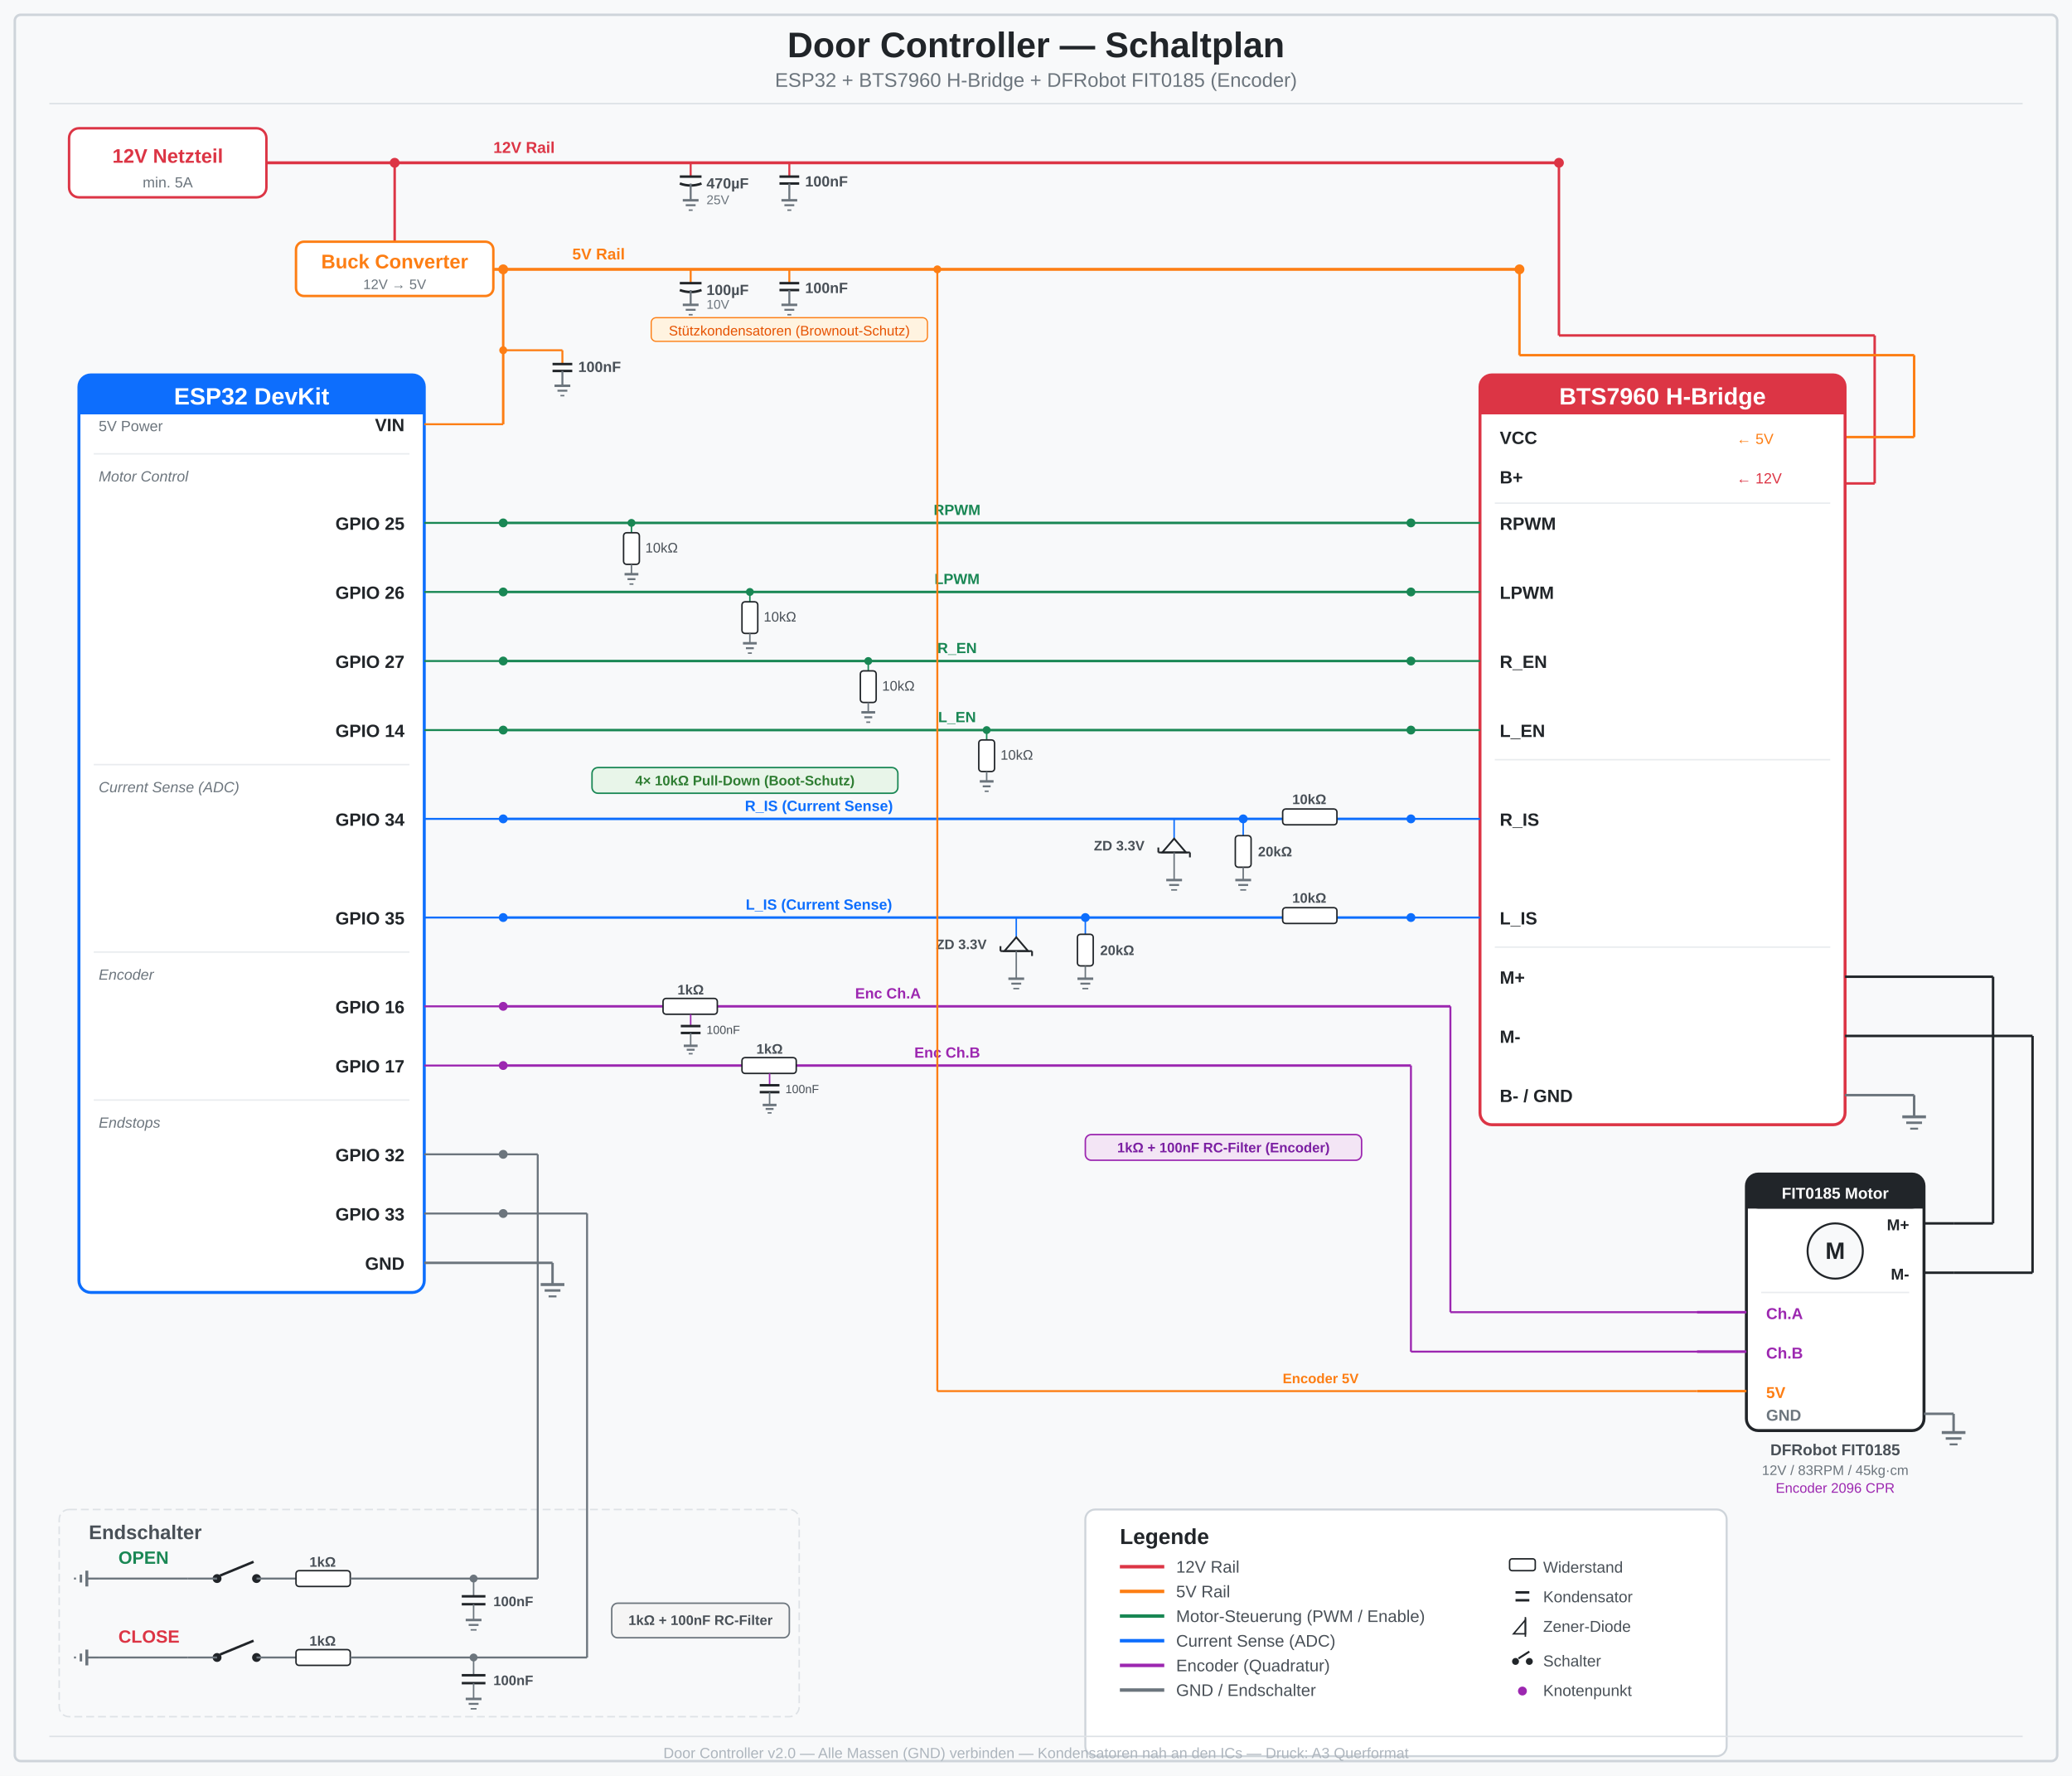
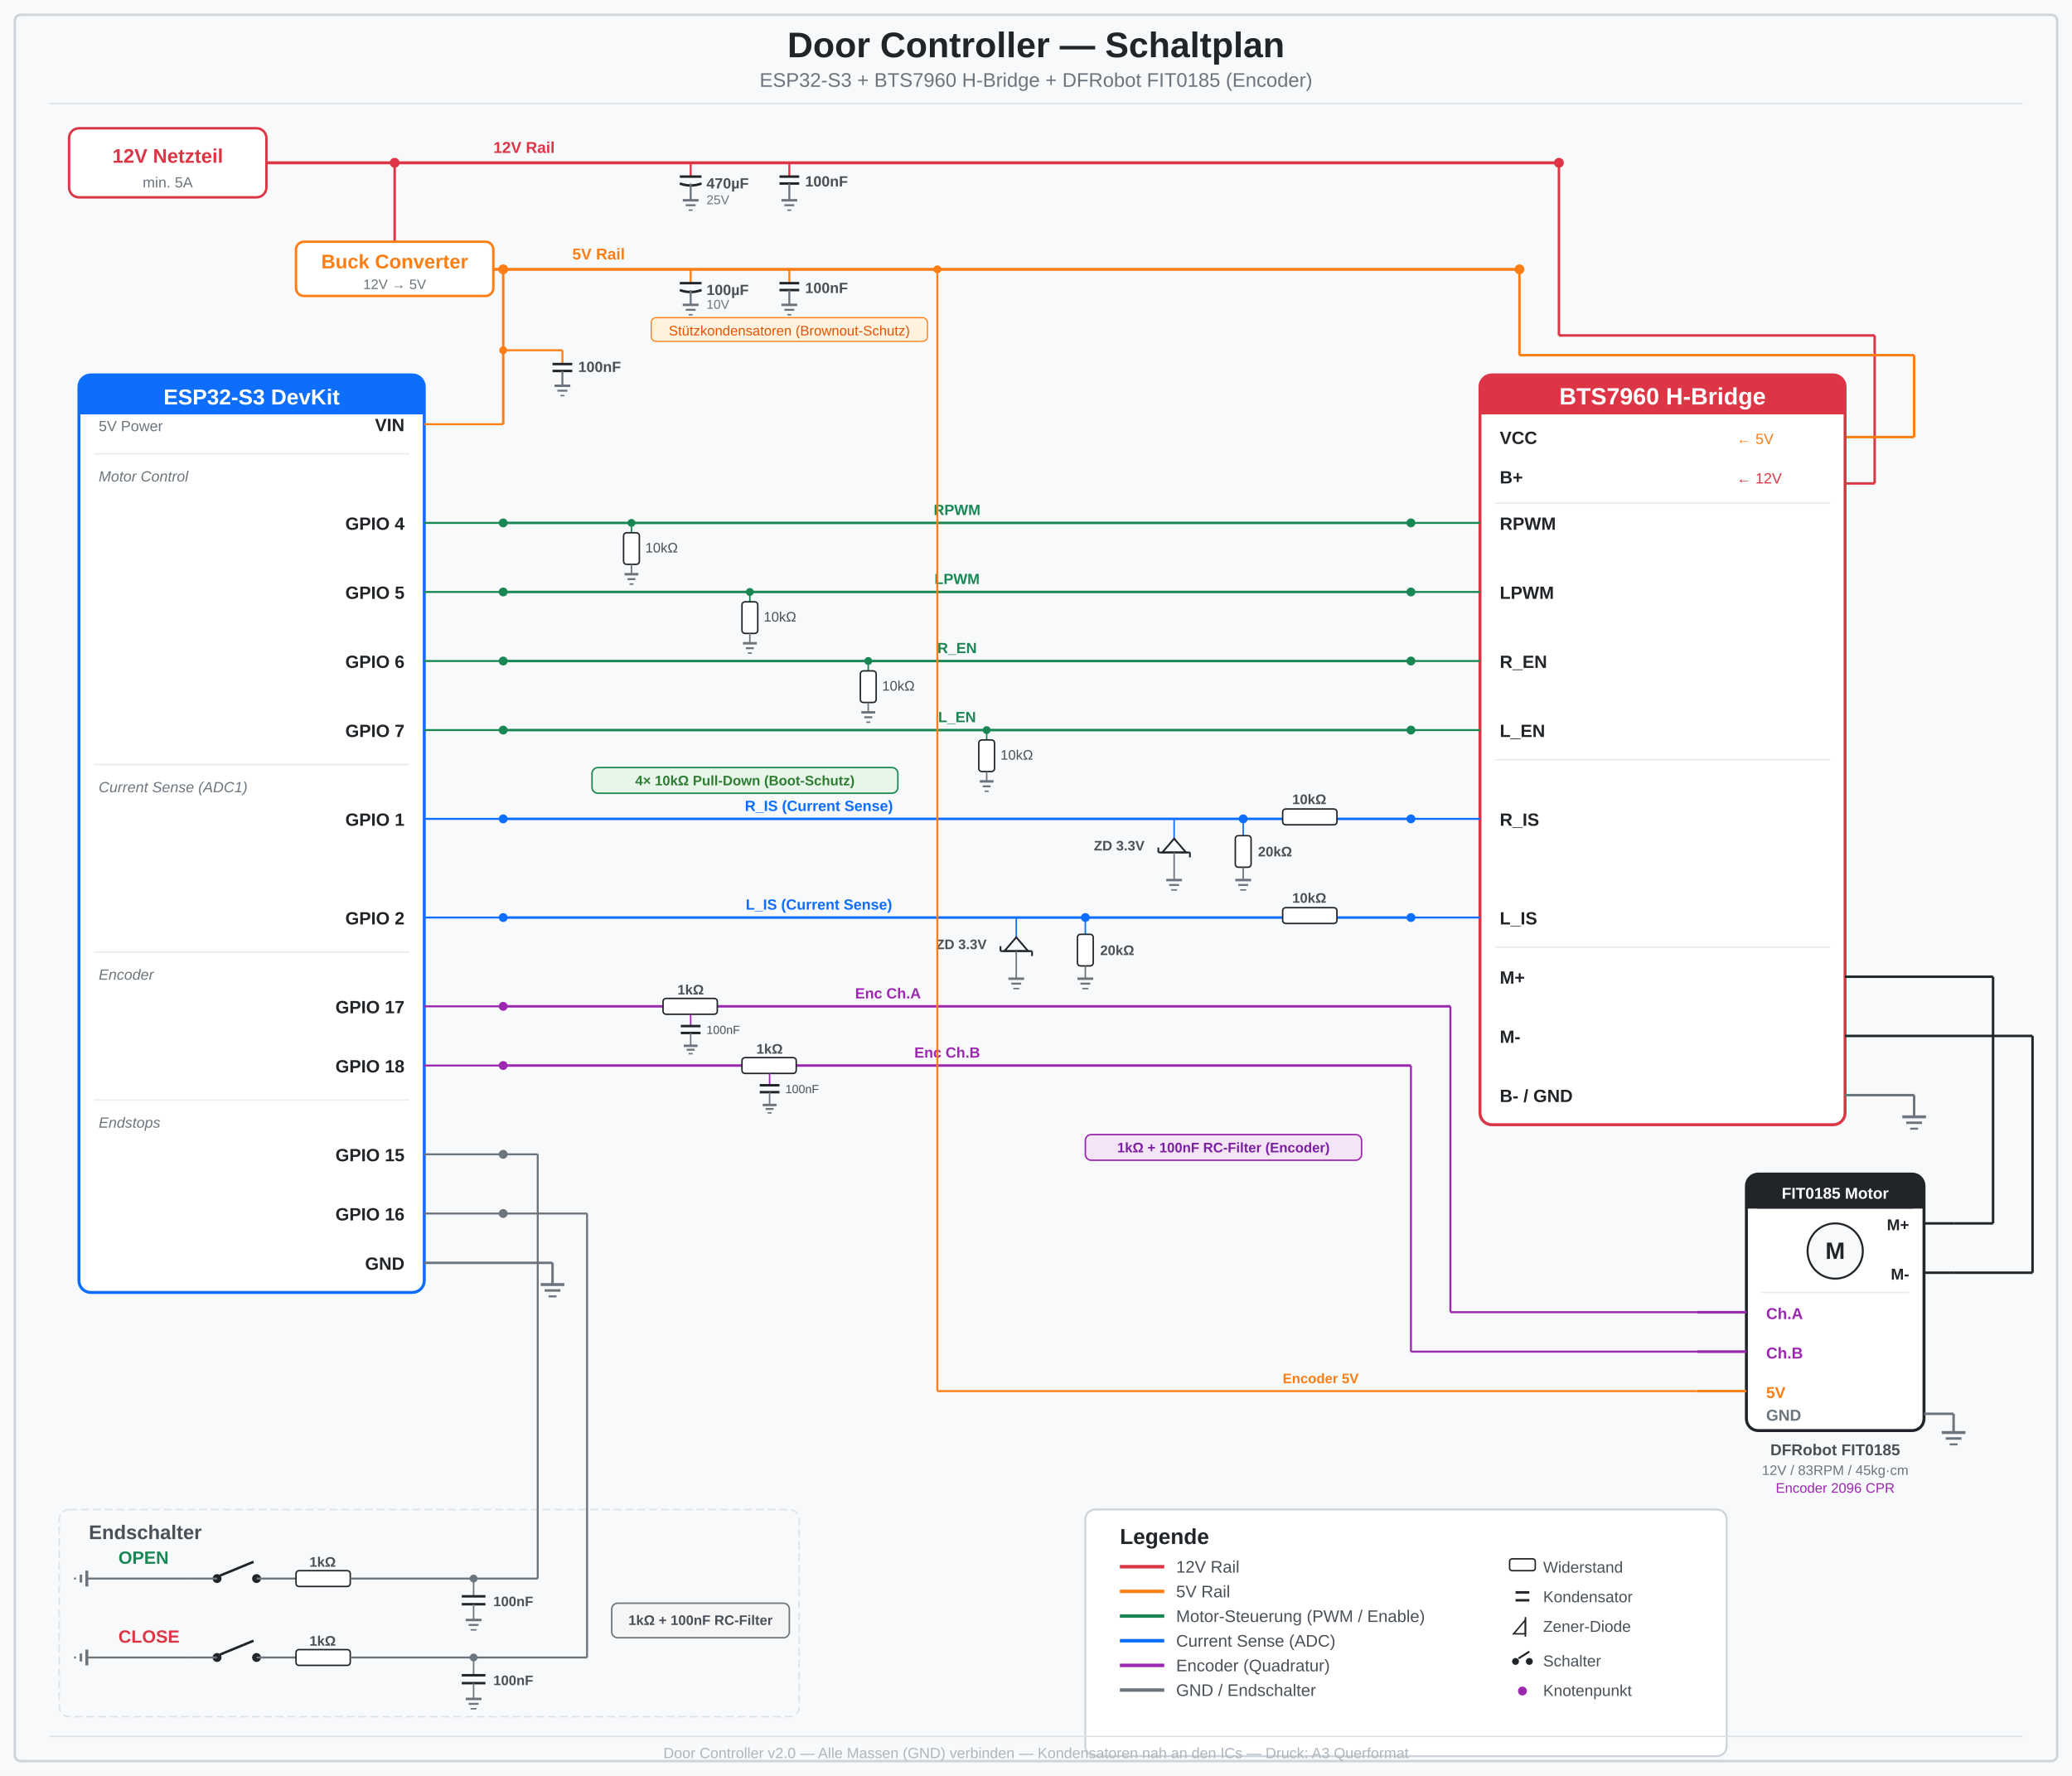
<svg xmlns="http://www.w3.org/2000/svg" viewBox="0 0 2100 1800" width="420mm" height="360mm" font-family="Segoe UI, Arial, sans-serif">
  <style>@media print { svg { width: 100%; height: auto; page-break-inside: avoid; } }</style>
  <rect width="2100" height="1800" fill="#f8f9fa" />
  <rect x="15" y="15" width="2070" height="1770" fill="none" stroke="#ced4da" stroke-width="2.5" rx="6" />
  <text x="1050" y="58" text-anchor="middle" font-size="36" font-weight="bold" fill="#212529">Door Controller — Schaltplan</text>
-   <text x="1050" y="88" text-anchor="middle" font-size="20" fill="#6c757d">ESP32 + BTS7960 H-Bridge + DFRobot FIT0185 (Encoder)</text>
+   <text x="1050" y="88" text-anchor="middle" font-size="20" fill="#6c757d">ESP32-S3 + BTS7960 H-Bridge + DFRobot FIT0185 (Encoder)</text>
  <line x1="50" y1="105" x2="2050" y2="105" stroke="#dee2e6" stroke-width="1.5" />
  <rect x="70" y="130" width="200" height="70" rx="10" fill="#fff" stroke="#dc3545" stroke-width="2.5" />
  <text x="170" y="165" text-anchor="middle" font-size="20" font-weight="bold" fill="#dc3545">12V Netzteil</text>
  <text x="170" y="190" text-anchor="middle" font-size="15" fill="#6c757d">min. 5A</text>
  <line x1="270" y1="165" x2="1580" y2="165" stroke="#dc3545" stroke-width="3" />
  <text x="500" y="155" font-size="16" fill="#dc3545" font-weight="bold">12V Rail</text>
  <circle cx="400" cy="165" r="5" fill="#dc3545" />
  <line x1="400" y1="165" x2="400" y2="245" stroke="#dc3545" stroke-width="2.5" />
  <rect x="300" y="245" width="200" height="55" rx="8" fill="#fff" stroke="#fd7e14" stroke-width="2.5" />
  <text x="400" y="272" text-anchor="middle" font-size="20" font-weight="bold" fill="#fd7e14">Buck Converter</text>
  <text x="400" y="293" text-anchor="middle" font-size="14" fill="#6c757d">12V → 5V</text>
  <line x1="500" y1="273" x2="1540" y2="273" stroke="#fd7e14" stroke-width="3" />
  <text x="580" y="263" font-size="16" fill="#fd7e14" font-weight="bold">5V Rail</text>
  <g transform="translate(700, 165)">
    <line x1="0" y1="0" x2="0" y2="14" stroke="#dc3545" stroke-width="2" />
    <line x1="-11" y1="14" x2="11" y2="14" stroke="#212529" stroke-width="2.5" />
    <path d="M-11,21 Q0,25 11,21" fill="none" stroke="#212529" stroke-width="2.5" />
    <line x1="0" y1="21" x2="0" y2="38" stroke="#6c757d" stroke-width="2" />
    <text x="16" y="26" font-size="15" fill="#495057" font-weight="bold">470µF</text>
    <text x="16" y="42" font-size="13" fill="#6c757d">25V</text>
    <line x1="-8" y1="38" x2="8" y2="38" stroke="#6c757d" stroke-width="2.5" />
    <line x1="-5" y1="43" x2="5" y2="43" stroke="#6c757d" stroke-width="2" />
    <line x1="-2" y1="48" x2="2" y2="48" stroke="#6c757d" stroke-width="1.5" />
  </g>
  <g transform="translate(800, 165)">
    <line x1="0" y1="0" x2="0" y2="14" stroke="#dc3545" stroke-width="2" />
    <line x1="-10" y1="14" x2="10" y2="14" stroke="#212529" stroke-width="2.5" />
    <line x1="-10" y1="21" x2="10" y2="21" stroke="#212529" stroke-width="2.5" />
    <line x1="0" y1="21" x2="0" y2="38" stroke="#6c757d" stroke-width="2" />
    <text x="16" y="24" font-size="15" fill="#495057" font-weight="bold">100nF</text>
    <line x1="-8" y1="38" x2="8" y2="38" stroke="#6c757d" stroke-width="2.5" />
    <line x1="-5" y1="43" x2="5" y2="43" stroke="#6c757d" stroke-width="2" />
    <line x1="-2" y1="48" x2="2" y2="48" stroke="#6c757d" stroke-width="1.5" />
  </g>
  <g transform="translate(700, 273)">
    <line x1="0" y1="0" x2="0" y2="14" stroke="#fd7e14" stroke-width="2" />
    <line x1="-11" y1="14" x2="11" y2="14" stroke="#212529" stroke-width="2.5" />
    <path d="M-11,21 Q0,25 11,21" fill="none" stroke="#212529" stroke-width="2.5" />
    <line x1="0" y1="21" x2="0" y2="36" stroke="#6c757d" stroke-width="2" />
    <text x="16" y="26" font-size="15" fill="#495057" font-weight="bold">100µF</text>
    <text x="16" y="40" font-size="13" fill="#6c757d">10V</text>
    <line x1="-8" y1="36" x2="8" y2="36" stroke="#6c757d" stroke-width="2.5" />
    <line x1="-5" y1="41" x2="5" y2="41" stroke="#6c757d" stroke-width="2" />
    <line x1="-2" y1="46" x2="2" y2="46" stroke="#6c757d" stroke-width="1.5" />
  </g>
  <g transform="translate(800, 273)">
    <line x1="0" y1="0" x2="0" y2="14" stroke="#fd7e14" stroke-width="2" />
    <line x1="-10" y1="14" x2="10" y2="14" stroke="#212529" stroke-width="2.5" />
    <line x1="-10" y1="21" x2="10" y2="21" stroke="#212529" stroke-width="2.5" />
    <line x1="0" y1="21" x2="0" y2="36" stroke="#6c757d" stroke-width="2" />
    <text x="16" y="24" font-size="15" fill="#495057" font-weight="bold">100nF</text>
    <line x1="-8" y1="36" x2="8" y2="36" stroke="#6c757d" stroke-width="2.5" />
    <line x1="-5" y1="41" x2="5" y2="41" stroke="#6c757d" stroke-width="2" />
    <line x1="-2" y1="46" x2="2" y2="46" stroke="#6c757d" stroke-width="1.5" />
  </g>
  <rect x="660" y="322" width="280" height="24" rx="5" fill="#fff3e0" stroke="#fd7e14" stroke-width="1.2" />
  <text x="800" y="340" text-anchor="middle" font-size="14" fill="#e65100">Stützkondensatoren (Brownout-Schutz)</text>
  <circle cx="510" cy="273" r="5" fill="#fd7e14" />
  <line x1="510" y1="273" x2="510" y2="430" stroke="#fd7e14" stroke-width="2.5" />
  <circle cx="510" cy="355" r="4" fill="#fd7e14" />
  <line x1="510" y1="355" x2="570" y2="355" stroke="#fd7e14" stroke-width="2" />
  <g transform="translate(570, 355)">
    <line x1="0" y1="0" x2="0" y2="14" stroke="#fd7e14" stroke-width="2" />
    <line x1="-10" y1="14" x2="10" y2="14" stroke="#212529" stroke-width="2.5" />
    <line x1="-10" y1="21" x2="10" y2="21" stroke="#212529" stroke-width="2.5" />
    <line x1="0" y1="21" x2="0" y2="36" stroke="#6c757d" stroke-width="2" />
    <text x="16" y="22" font-size="15" fill="#495057" font-weight="bold">100nF</text>
    <line x1="-8" y1="36" x2="8" y2="36" stroke="#6c757d" stroke-width="2.5" />
    <line x1="-5" y1="41" x2="5" y2="41" stroke="#6c757d" stroke-width="2" />
    <line x1="-2" y1="46" x2="2" y2="46" stroke="#6c757d" stroke-width="1.5" />
  </g>
  <circle cx="1580" cy="165" r="5" fill="#dc3545" />
  <line x1="1580" y1="165" x2="1580" y2="340" stroke="#dc3545" stroke-width="2.5" />
  <line x1="1580" y1="340" x2="1900" y2="340" stroke="#dc3545" stroke-width="2.5" />
  <line x1="1900" y1="340" x2="1900" y2="490" stroke="#dc3545" stroke-width="2.5" />
  <line x1="1870" y1="490" x2="1900" y2="490" stroke="#dc3545" stroke-width="2.5" />
  <circle cx="1540" cy="273" r="5" fill="#fd7e14" />
  <line x1="1540" y1="273" x2="1540" y2="360" stroke="#fd7e14" stroke-width="2.5" />
  <line x1="1540" y1="360" x2="1940" y2="360" stroke="#fd7e14" stroke-width="2.5" />
  <line x1="1940" y1="360" x2="1940" y2="443" stroke="#fd7e14" stroke-width="2.5" />
  <line x1="1870" y1="443" x2="1940" y2="443" stroke="#fd7e14" stroke-width="2.5" />
  <rect x="80" y="380" width="350" height="930" rx="12" fill="#fff" stroke="#0d6efd" stroke-width="3" />
  <rect x="80" y="380" width="350" height="40" rx="12" fill="#0d6efd" />
  <rect x="80" y="406" width="350" height="14" fill="#0d6efd" />
-   <text x="255" y="410" text-anchor="middle" font-size="24" font-weight="bold" fill="#fff">ESP32 DevKit</text>
+   <text x="255" y="410" text-anchor="middle" font-size="22" font-weight="bold" fill="#fff">ESP32-S3 DevKit</text>
  <text x="410" y="437" font-size="18" fill="#212529" font-weight="bold" text-anchor="end">VIN</text>
  <text x="100" y="437" font-size="15" fill="#6c757d">5V Power</text>
  <line x1="430" y1="430" x2="510" y2="430" stroke="#fd7e14" stroke-width="2" />
  <line x1="95" y1="460" x2="415" y2="460" stroke="#e9ecef" stroke-width="1.5" />
  <text x="100" y="488" font-size="15" fill="#6c757d" font-style="italic">Motor Control</text>
-   <text x="410" y="537" font-size="18" fill="#212529" font-weight="bold" text-anchor="end">GPIO 25</text>
+   <text x="410" y="537" font-size="18" fill="#212529" font-weight="bold" text-anchor="end">GPIO 4</text>
  <line x1="430" y1="530" x2="510" y2="530" stroke="#198754" stroke-width="2" />
  <circle cx="510" cy="530" r="4.5" fill="#198754" />
-   <text x="410" y="607" font-size="18" fill="#212529" font-weight="bold" text-anchor="end">GPIO 26</text>
+   <text x="410" y="607" font-size="18" fill="#212529" font-weight="bold" text-anchor="end">GPIO 5</text>
  <line x1="430" y1="600" x2="510" y2="600" stroke="#198754" stroke-width="2" />
  <circle cx="510" cy="600" r="4.5" fill="#198754" />
-   <text x="410" y="677" font-size="18" fill="#212529" font-weight="bold" text-anchor="end">GPIO 27</text>
+   <text x="410" y="677" font-size="18" fill="#212529" font-weight="bold" text-anchor="end">GPIO 6</text>
  <line x1="430" y1="670" x2="510" y2="670" stroke="#198754" stroke-width="2" />
  <circle cx="510" cy="670" r="4.5" fill="#198754" />
-   <text x="410" y="747" font-size="18" fill="#212529" font-weight="bold" text-anchor="end">GPIO 14</text>
+   <text x="410" y="747" font-size="18" fill="#212529" font-weight="bold" text-anchor="end">GPIO 7</text>
  <line x1="430" y1="740" x2="510" y2="740" stroke="#198754" stroke-width="2" />
  <circle cx="510" cy="740" r="4.5" fill="#198754" />
  <line x1="95" y1="775" x2="415" y2="775" stroke="#e9ecef" stroke-width="1.5" />
-   <text x="100" y="803" font-size="15" fill="#6c757d" font-style="italic">Current Sense (ADC)</text>
-   <text x="410" y="837" font-size="18" fill="#212529" font-weight="bold" text-anchor="end">GPIO 34</text>
+   <text x="100" y="803" font-size="15" fill="#6c757d" font-style="italic">Current Sense (ADC1)</text>
+   <text x="410" y="837" font-size="18" fill="#212529" font-weight="bold" text-anchor="end">GPIO 1</text>
  <line x1="430" y1="830" x2="510" y2="830" stroke="#0d6efd" stroke-width="2" />
  <circle cx="510" cy="830" r="4.5" fill="#0d6efd" />
-   <text x="410" y="937" font-size="18" fill="#212529" font-weight="bold" text-anchor="end">GPIO 35</text>
+   <text x="410" y="937" font-size="18" fill="#212529" font-weight="bold" text-anchor="end">GPIO 2</text>
  <line x1="430" y1="930" x2="510" y2="930" stroke="#0d6efd" stroke-width="2" />
  <circle cx="510" cy="930" r="4.5" fill="#0d6efd" />
  <line x1="95" y1="965" x2="415" y2="965" stroke="#e9ecef" stroke-width="1.5" />
  <text x="100" y="993" font-size="15" fill="#6c757d" font-style="italic">Encoder</text>
-   <text x="410" y="1027" font-size="18" fill="#212529" font-weight="bold" text-anchor="end">GPIO 16</text>
+   <text x="410" y="1027" font-size="18" fill="#212529" font-weight="bold" text-anchor="end">GPIO 17</text>
  <line x1="430" y1="1020" x2="510" y2="1020" stroke="#9c27b0" stroke-width="2" />
  <circle cx="510" cy="1020" r="4.5" fill="#9c27b0" />
-   <text x="410" y="1087" font-size="18" fill="#212529" font-weight="bold" text-anchor="end">GPIO 17</text>
+   <text x="410" y="1087" font-size="18" fill="#212529" font-weight="bold" text-anchor="end">GPIO 18</text>
  <line x1="430" y1="1080" x2="510" y2="1080" stroke="#9c27b0" stroke-width="2" />
  <circle cx="510" cy="1080" r="4.5" fill="#9c27b0" />
  <line x1="95" y1="1115" x2="415" y2="1115" stroke="#e9ecef" stroke-width="1.5" />
  <text x="100" y="1143" font-size="15" fill="#6c757d" font-style="italic">Endstops</text>
-   <text x="410" y="1177" font-size="18" fill="#212529" font-weight="bold" text-anchor="end">GPIO 32</text>
+   <text x="410" y="1177" font-size="18" fill="#212529" font-weight="bold" text-anchor="end">GPIO 15</text>
  <line x1="430" y1="1170" x2="510" y2="1170" stroke="#6c757d" stroke-width="2" />
  <circle cx="510" cy="1170" r="4.5" fill="#6c757d" />
-   <text x="410" y="1237" font-size="18" fill="#212529" font-weight="bold" text-anchor="end">GPIO 33</text>
+   <text x="410" y="1237" font-size="18" fill="#212529" font-weight="bold" text-anchor="end">GPIO 16</text>
  <line x1="430" y1="1230" x2="510" y2="1230" stroke="#6c757d" stroke-width="2" />
  <circle cx="510" cy="1230" r="4.5" fill="#6c757d" />
  <text x="410" y="1287" font-size="18" fill="#212529" font-weight="bold" text-anchor="end">GND</text>
  <line x1="430" y1="1280" x2="560" y2="1280" stroke="#6c757d" stroke-width="2.5" />
  <line x1="560" y1="1280" x2="560" y2="1302" stroke="#6c757d" stroke-width="2.5" />
  <line x1="548" y1="1302" x2="572" y2="1302" stroke="#6c757d" stroke-width="3" />
  <line x1="552" y1="1308" x2="568" y2="1308" stroke="#6c757d" stroke-width="2.5" />
  <line x1="556" y1="1314" x2="564" y2="1314" stroke="#6c757d" stroke-width="2" />
  <rect x="1500" y="380" width="370" height="760" rx="12" fill="#fff" stroke="#dc3545" stroke-width="3" />
  <rect x="1500" y="380" width="370" height="40" rx="12" fill="#dc3545" />
  <rect x="1500" y="406" width="370" height="14" fill="#dc3545" />
  <text x="1685" y="410" text-anchor="middle" font-size="24" font-weight="bold" fill="#fff">BTS7960 H-Bridge</text>
  <text x="1520" y="450" font-size="18" fill="#212529" font-weight="bold">VCC</text>
  <text x="1760" y="450" font-size="15" fill="#fd7e14">← 5V</text>
  <text x="1520" y="490" font-size="18" fill="#212529" font-weight="bold">B+</text>
  <text x="1760" y="490" font-size="15" fill="#dc3545">← 12V</text>
  <line x1="1515" y1="510" x2="1855" y2="510" stroke="#e9ecef" stroke-width="1.5" />
  <text x="1520" y="537" font-size="18" fill="#212529" font-weight="bold">RPWM</text>
  <line x1="1430" y1="530" x2="1500" y2="530" stroke="#198754" stroke-width="2" />
  <circle cx="1430" cy="530" r="4.5" fill="#198754" />
  <text x="1520" y="607" font-size="18" fill="#212529" font-weight="bold">LPWM</text>
  <line x1="1430" y1="600" x2="1500" y2="600" stroke="#198754" stroke-width="2" />
  <circle cx="1430" cy="600" r="4.5" fill="#198754" />
  <text x="1520" y="677" font-size="18" fill="#212529" font-weight="bold">R_EN</text>
  <line x1="1430" y1="670" x2="1500" y2="670" stroke="#198754" stroke-width="2" />
  <circle cx="1430" cy="670" r="4.5" fill="#198754" />
  <text x="1520" y="747" font-size="18" fill="#212529" font-weight="bold">L_EN</text>
  <line x1="1430" y1="740" x2="1500" y2="740" stroke="#198754" stroke-width="2" />
  <circle cx="1430" cy="740" r="4.5" fill="#198754" />
  <line x1="1515" y1="770" x2="1855" y2="770" stroke="#e9ecef" stroke-width="1.5" />
  <text x="1520" y="837" font-size="18" fill="#212529" font-weight="bold">R_IS</text>
  <line x1="1430" y1="830" x2="1500" y2="830" stroke="#0d6efd" stroke-width="2" />
  <circle cx="1430" cy="830" r="4.5" fill="#0d6efd" />
  <text x="1520" y="937" font-size="18" fill="#212529" font-weight="bold">L_IS</text>
  <line x1="1430" y1="930" x2="1500" y2="930" stroke="#0d6efd" stroke-width="2" />
  <circle cx="1430" cy="930" r="4.5" fill="#0d6efd" />
  <line x1="1515" y1="960" x2="1855" y2="960" stroke="#e9ecef" stroke-width="1.5" />
  <text x="1520" y="997" font-size="18" fill="#212529" font-weight="bold">M+</text>
  <text x="1520" y="1057" font-size="18" fill="#212529" font-weight="bold">M-</text>
  <text x="1520" y="1117" font-size="18" fill="#212529" font-weight="bold">B- / GND</text>
  <line x1="1870" y1="1110" x2="1940" y2="1110" stroke="#6c757d" stroke-width="2.5" />
  <line x1="1940" y1="1110" x2="1940" y2="1132" stroke="#6c757d" stroke-width="2.5" />
  <line x1="1928" y1="1132" x2="1952" y2="1132" stroke="#6c757d" stroke-width="3" />
  <line x1="1932" y1="1138" x2="1948" y2="1138" stroke="#6c757d" stroke-width="2.5" />
  <line x1="1936" y1="1144" x2="1944" y2="1144" stroke="#6c757d" stroke-width="2" />
  <line x1="510" y1="530" x2="1430" y2="530" stroke="#198754" stroke-width="2.5" />
  <circle cx="640" cy="530" r="4" fill="#198754" />
  <g transform="translate(640, 530)">
    <line x1="0" y1="0" x2="0" y2="10" stroke="#198754" stroke-width="1.5" />
    <rect x="-8" y="10" width="16" height="32" rx="3" fill="#fff" stroke="#212529" stroke-width="1.5" />
    <text x="14" y="30" font-size="14" fill="#495057">10kΩ</text>
    <line x1="0" y1="42" x2="0" y2="52" stroke="#6c757d" stroke-width="1.5" />
    <line x1="-7" y1="52" x2="7" y2="52" stroke="#6c757d" stroke-width="2.5" />
    <line x1="-4" y1="57" x2="4" y2="57" stroke="#6c757d" stroke-width="2" />
    <line x1="-2" y1="62" x2="2" y2="62" stroke="#6c757d" stroke-width="1.5" />
  </g>
  <text x="970" y="522" font-size="15" fill="#198754" font-weight="bold" text-anchor="middle">RPWM</text>
  <line x1="510" y1="600" x2="1430" y2="600" stroke="#198754" stroke-width="2.5" />
  <circle cx="760" cy="600" r="4" fill="#198754" />
  <g transform="translate(760, 600)">
    <line x1="0" y1="0" x2="0" y2="10" stroke="#198754" stroke-width="1.5" />
    <rect x="-8" y="10" width="16" height="32" rx="3" fill="#fff" stroke="#212529" stroke-width="1.5" />
    <text x="14" y="30" font-size="14" fill="#495057">10kΩ</text>
    <line x1="0" y1="42" x2="0" y2="52" stroke="#6c757d" stroke-width="1.5" />
    <line x1="-7" y1="52" x2="7" y2="52" stroke="#6c757d" stroke-width="2.5" />
    <line x1="-4" y1="57" x2="4" y2="57" stroke="#6c757d" stroke-width="2" />
    <line x1="-2" y1="62" x2="2" y2="62" stroke="#6c757d" stroke-width="1.5" />
  </g>
  <text x="970" y="592" font-size="15" fill="#198754" font-weight="bold" text-anchor="middle">LPWM</text>
  <line x1="510" y1="670" x2="1430" y2="670" stroke="#198754" stroke-width="2.5" />
  <circle cx="880" cy="670" r="4" fill="#198754" />
  <g transform="translate(880, 670)">
    <line x1="0" y1="0" x2="0" y2="10" stroke="#198754" stroke-width="1.5" />
    <rect x="-8" y="10" width="16" height="32" rx="3" fill="#fff" stroke="#212529" stroke-width="1.5" />
    <text x="14" y="30" font-size="14" fill="#495057">10kΩ</text>
    <line x1="0" y1="42" x2="0" y2="52" stroke="#6c757d" stroke-width="1.5" />
    <line x1="-7" y1="52" x2="7" y2="52" stroke="#6c757d" stroke-width="2.5" />
    <line x1="-4" y1="57" x2="4" y2="57" stroke="#6c757d" stroke-width="2" />
    <line x1="-2" y1="62" x2="2" y2="62" stroke="#6c757d" stroke-width="1.5" />
  </g>
  <text x="970" y="662" font-size="15" fill="#198754" font-weight="bold" text-anchor="middle">R_EN</text>
  <line x1="510" y1="740" x2="1430" y2="740" stroke="#198754" stroke-width="2.5" />
  <circle cx="1000" cy="740" r="4" fill="#198754" />
  <g transform="translate(1000, 740)">
    <line x1="0" y1="0" x2="0" y2="10" stroke="#198754" stroke-width="1.5" />
    <rect x="-8" y="10" width="16" height="32" rx="3" fill="#fff" stroke="#212529" stroke-width="1.5" />
    <text x="14" y="30" font-size="14" fill="#495057">10kΩ</text>
    <line x1="0" y1="42" x2="0" y2="52" stroke="#6c757d" stroke-width="1.5" />
    <line x1="-7" y1="52" x2="7" y2="52" stroke="#6c757d" stroke-width="2.5" />
    <line x1="-4" y1="57" x2="4" y2="57" stroke="#6c757d" stroke-width="2" />
    <line x1="-2" y1="62" x2="2" y2="62" stroke="#6c757d" stroke-width="1.5" />
  </g>
  <text x="970" y="732" font-size="15" fill="#198754" font-weight="bold" text-anchor="middle">L_EN</text>
  <rect x="600" y="778" width="310" height="26" rx="6" fill="#e8f5e9" stroke="#198754" stroke-width="1.5" />
  <text x="755" y="796" text-anchor="middle" font-size="14" fill="#2e7d32" font-weight="bold">4× 10kΩ Pull-Down (Boot-Schutz)</text>
  <line x1="510" y1="830" x2="1430" y2="830" stroke="#0d6efd" stroke-width="2.5" />
  <text x="830" y="822" font-size="15" fill="#0d6efd" font-weight="bold" text-anchor="middle">R_IS (Current Sense)</text>
  <rect x="1300" y="820" width="55" height="16" rx="3" fill="#fff" stroke="#212529" stroke-width="1.5" />
  <text x="1327" y="815" text-anchor="middle" font-size="14" fill="#495057" font-weight="bold">10kΩ</text>
  <circle cx="1260" cy="830" r="4.5" fill="#0d6efd" />
  <line x1="1260" y1="830" x2="1260" y2="847" stroke="#0d6efd" stroke-width="1.5" />
  <rect x="1252" y="847" width="16" height="32" rx="3" fill="#fff" stroke="#212529" stroke-width="1.5" />
  <text x="1275" y="868" font-size="14" fill="#495057" font-weight="bold">20kΩ</text>
  <line x1="1260" y1="879" x2="1260" y2="892" stroke="#6c757d" stroke-width="1.5" />
  <line x1="1252" y1="892" x2="1268" y2="892" stroke="#6c757d" stroke-width="2.5" />
  <line x1="1255" y1="897" x2="1265" y2="897" stroke="#6c757d" stroke-width="2" />
  <line x1="1257" y1="902" x2="1263" y2="902" stroke="#6c757d" stroke-width="1.5" />
  <line x1="1260" y1="830" x2="1190" y2="830" stroke="#0d6efd" stroke-width="1.5" />
  <line x1="1190" y1="830" x2="1190" y2="850" stroke="#0d6efd" stroke-width="1.5" />
  <polygon points="1178,864 1190,850 1202,864" fill="none" stroke="#212529" stroke-width="1.8" />
  <line x1="1174" y1="864" x2="1206" y2="864" stroke="#212529" stroke-width="1.8" />
  <line x1="1174" y1="864" x2="1174" y2="859" stroke="#212529" stroke-width="1.8" />
  <line x1="1206" y1="864" x2="1206" y2="869" stroke="#212529" stroke-width="1.8" />
  <text x="1160" y="862" font-size="14" fill="#495057" text-anchor="end" font-weight="bold">ZD 3.3V</text>
  <line x1="1190" y1="864" x2="1190" y2="892" stroke="#6c757d" stroke-width="1.5" />
  <line x1="1182" y1="892" x2="1198" y2="892" stroke="#6c757d" stroke-width="2.5" />
  <line x1="1185" y1="897" x2="1195" y2="897" stroke="#6c757d" stroke-width="2" />
  <line x1="1187" y1="902" x2="1193" y2="902" stroke="#6c757d" stroke-width="1.5" />
  <line x1="510" y1="930" x2="1430" y2="930" stroke="#0d6efd" stroke-width="2.5" />
  <text x="830" y="922" font-size="15" fill="#0d6efd" font-weight="bold" text-anchor="middle">L_IS (Current Sense)</text>
  <rect x="1300" y="920" width="55" height="16" rx="3" fill="#fff" stroke="#212529" stroke-width="1.5" />
  <text x="1327" y="915" text-anchor="middle" font-size="14" fill="#495057" font-weight="bold">10kΩ</text>
  <circle cx="1100" cy="930" r="4.5" fill="#0d6efd" />
  <line x1="1100" y1="930" x2="1100" y2="947" stroke="#0d6efd" stroke-width="1.5" />
  <rect x="1092" y="947" width="16" height="32" rx="3" fill="#fff" stroke="#212529" stroke-width="1.5" />
  <text x="1115" y="968" font-size="14" fill="#495057" font-weight="bold">20kΩ</text>
  <line x1="1100" y1="979" x2="1100" y2="992" stroke="#6c757d" stroke-width="1.5" />
  <line x1="1092" y1="992" x2="1108" y2="992" stroke="#6c757d" stroke-width="2.5" />
  <line x1="1095" y1="997" x2="1105" y2="997" stroke="#6c757d" stroke-width="2" />
  <line x1="1097" y1="1002" x2="1103" y2="1002" stroke="#6c757d" stroke-width="1.5" />
  <line x1="1100" y1="930" x2="1030" y2="930" stroke="#0d6efd" stroke-width="1.5" />
  <line x1="1030" y1="930" x2="1030" y2="950" stroke="#0d6efd" stroke-width="1.5" />
  <polygon points="1018,964 1030,950 1042,964" fill="none" stroke="#212529" stroke-width="1.8" />
  <line x1="1014" y1="964" x2="1046" y2="964" stroke="#212529" stroke-width="1.8" />
  <line x1="1014" y1="964" x2="1014" y2="959" stroke="#212529" stroke-width="1.8" />
  <line x1="1046" y1="964" x2="1046" y2="969" stroke="#212529" stroke-width="1.8" />
  <text x="1000" y="962" font-size="14" fill="#495057" text-anchor="end" font-weight="bold">ZD 3.3V</text>
  <line x1="1030" y1="964" x2="1030" y2="992" stroke="#6c757d" stroke-width="1.5" />
  <line x1="1022" y1="992" x2="1038" y2="992" stroke="#6c757d" stroke-width="2.5" />
  <line x1="1025" y1="997" x2="1035" y2="997" stroke="#6c757d" stroke-width="2" />
  <line x1="1027" y1="1002" x2="1033" y2="1002" stroke="#6c757d" stroke-width="1.5" />
  <line x1="510" y1="1020" x2="1470" y2="1020" stroke="#9c27b0" stroke-width="2.5" />
  <circle cx="700" cy="1020" r="4" fill="#9c27b0" />
  <g transform="translate(700, 1020)">
    <rect x="-28" y="-8" width="55" height="16" rx="3" fill="#fff" stroke="#212529" stroke-width="1.5" />
    <text x="0" y="-12" text-anchor="middle" font-size="14" fill="#495057" font-weight="bold">1kΩ</text>
    <line x1="0" y1="8" x2="0" y2="20" stroke="#9c27b0" stroke-width="1.5" />
    <line x1="-10" y1="20" x2="10" y2="20" stroke="#212529" stroke-width="2.5" />
    <line x1="-10" y1="27" x2="10" y2="27" stroke="#212529" stroke-width="2.5" />
    <text x="16" y="28" font-size="12" fill="#495057">100nF</text>
    <line x1="0" y1="27" x2="0" y2="40" stroke="#6c757d" stroke-width="1.5" />
    <line x1="-7" y1="40" x2="7" y2="40" stroke="#6c757d" stroke-width="2.5" />
    <line x1="-4" y1="44" x2="4" y2="44" stroke="#6c757d" stroke-width="2" />
    <line x1="-2" y1="48" x2="2" y2="48" stroke="#6c757d" stroke-width="1.5" />
  </g>
  <text x="900" y="1012" font-size="15" fill="#9c27b0" font-weight="bold" text-anchor="middle">Enc Ch.A</text>
  <line x1="1470" y1="1020" x2="1470" y2="1330" stroke="#9c27b0" stroke-width="2" />
  <line x1="1470" y1="1330" x2="1770" y2="1330" stroke="#9c27b0" stroke-width="2" />
  <line x1="510" y1="1080" x2="1430" y2="1080" stroke="#9c27b0" stroke-width="2.5" />
  <circle cx="780" cy="1080" r="4" fill="#9c27b0" />
  <g transform="translate(780, 1080)">
    <rect x="-28" y="-8" width="55" height="16" rx="3" fill="#fff" stroke="#212529" stroke-width="1.5" />
    <text x="0" y="-12" text-anchor="middle" font-size="14" fill="#495057" font-weight="bold">1kΩ</text>
    <line x1="0" y1="8" x2="0" y2="20" stroke="#9c27b0" stroke-width="1.5" />
    <line x1="-10" y1="20" x2="10" y2="20" stroke="#212529" stroke-width="2.5" />
    <line x1="-10" y1="27" x2="10" y2="27" stroke="#212529" stroke-width="2.5" />
    <text x="16" y="28" font-size="12" fill="#495057">100nF</text>
    <line x1="0" y1="27" x2="0" y2="40" stroke="#6c757d" stroke-width="1.5" />
    <line x1="-7" y1="40" x2="7" y2="40" stroke="#6c757d" stroke-width="2.5" />
    <line x1="-4" y1="44" x2="4" y2="44" stroke="#6c757d" stroke-width="2" />
    <line x1="-2" y1="48" x2="2" y2="48" stroke="#6c757d" stroke-width="1.5" />
  </g>
  <text x="960" y="1072" font-size="15" fill="#9c27b0" font-weight="bold" text-anchor="middle">Enc Ch.B</text>
  <line x1="1430" y1="1080" x2="1430" y2="1370" stroke="#9c27b0" stroke-width="2" />
  <line x1="1430" y1="1370" x2="1770" y2="1370" stroke="#9c27b0" stroke-width="2" />
  <rect x="1100" y="1150" width="280" height="26" rx="6" fill="#f3e5f5" stroke="#9c27b0" stroke-width="1.5" />
  <text x="1240" y="1168" text-anchor="middle" font-size="14" fill="#7b1fa2" font-weight="bold">1kΩ + 100nF RC-Filter (Encoder)</text>
  <rect x="1770" y="1190" width="180" height="260" rx="12" fill="#fff" stroke="#212529" stroke-width="3" />
  <rect x="1770" y="1190" width="180" height="35" rx="12" fill="#212529" />
  <rect x="1770" y="1211" width="180" height="14" fill="#212529" />
  <text x="1860" y="1215" text-anchor="middle" font-size="16" font-weight="bold" fill="#fff">FIT0185 Motor</text>
  <circle cx="1860" cy="1268" r="28" fill="#f8f9fa" stroke="#212529" stroke-width="2" />
  <text x="1860" y="1276" text-anchor="middle" font-size="24" font-weight="bold" fill="#212529">M</text>
  <text x="1935" y="1247" font-size="16" fill="#212529" font-weight="bold" text-anchor="end">M+</text>
  <line x1="1950" y1="1240" x2="1980" y2="1240" stroke="#212529" stroke-width="2.5" />
  <text x="1935" y="1297" font-size="16" fill="#212529" font-weight="bold" text-anchor="end">M-</text>
  <line x1="1950" y1="1290" x2="1980" y2="1290" stroke="#212529" stroke-width="2.5" />
  <line x1="1785" y1="1310" x2="1935" y2="1310" stroke="#e9ecef" stroke-width="1.5" />
  <text x="1790" y="1337" font-size="16" fill="#9c27b0" font-weight="bold">Ch.A</text>
  <line x1="1720" y1="1330" x2="1770" y2="1330" stroke="#9c27b0" stroke-width="2.5" />
  <text x="1790" y="1377" font-size="16" fill="#9c27b0" font-weight="bold">Ch.B</text>
  <line x1="1720" y1="1370" x2="1770" y2="1370" stroke="#9c27b0" stroke-width="2.5" />
  <text x="1790" y="1417" font-size="16" fill="#fd7e14" font-weight="bold">5V</text>
  <line x1="1720" y1="1410" x2="1770" y2="1410" stroke="#fd7e14" stroke-width="2.5" />
  <text x="1790" y="1440" font-size="16" fill="#6c757d" font-weight="bold">GND</text>
  <line x1="1950" y1="1433" x2="1980" y2="1433" stroke="#6c757d" stroke-width="2.5" />
  <line x1="1980" y1="1433" x2="1980" y2="1452" stroke="#6c757d" stroke-width="2.5" />
  <line x1="1968" y1="1452" x2="1992" y2="1452" stroke="#6c757d" stroke-width="3" />
  <line x1="1972" y1="1458" x2="1988" y2="1458" stroke="#6c757d" stroke-width="2.5" />
  <line x1="1976" y1="1464" x2="1984" y2="1464" stroke="#6c757d" stroke-width="2" />
  <text x="1860" y="1475" text-anchor="middle" font-size="16" fill="#495057" font-weight="bold">DFRobot FIT0185</text>
  <text x="1860" y="1495" text-anchor="middle" font-size="14" fill="#6c757d">12V / 83RPM / 45kg·cm</text>
  <text x="1860" y="1513" text-anchor="middle" font-size="14" fill="#9c27b0">Encoder 2096 CPR</text>
  <line x1="1870" y1="990" x2="2020" y2="990" stroke="#212529" stroke-width="2.5" />
  <line x1="2020" y1="990" x2="2020" y2="1240" stroke="#212529" stroke-width="2.5" />
  <line x1="1980" y1="1240" x2="2020" y2="1240" stroke="#212529" stroke-width="2.5" />
  <line x1="1870" y1="1050" x2="2060" y2="1050" stroke="#212529" stroke-width="2.5" />
  <line x1="2060" y1="1050" x2="2060" y2="1290" stroke="#212529" stroke-width="2.5" />
  <line x1="1980" y1="1290" x2="2060" y2="1290" stroke="#212529" stroke-width="2.5" />
  <circle cx="950" cy="273" r="4" fill="#fd7e14" />
  <line x1="950" y1="273" x2="950" y2="1410" stroke="#fd7e14" stroke-width="2" />
  <line x1="950" y1="1410" x2="1720" y2="1410" stroke="#fd7e14" stroke-width="2" />
  <text x="1300" y="1402" font-size="14" fill="#fd7e14" font-weight="bold">Encoder 5V</text>
  <rect x="60" y="1530" width="750" height="210" rx="10" fill="none" stroke="#dee2e6" stroke-width="1.5" stroke-dasharray="8,4" />
  <text x="90" y="1560" font-size="20" font-weight="bold" fill="#495057">Endschalter</text>
  <line x1="510" y1="1170" x2="545" y2="1170" stroke="#6c757d" stroke-width="2" />
  <line x1="545" y1="1170" x2="545" y2="1600" stroke="#6c757d" stroke-width="2" />
  <line x1="480" y1="1600" x2="545" y2="1600" stroke="#6c757d" stroke-width="2" />
  <circle cx="480" cy="1600" r="4" fill="#6c757d" />
  <text x="120" y="1585" font-size="18" fill="#198754" font-weight="bold">OPEN</text>
  <line x1="100" y1="1600" x2="190" y2="1600" stroke="#6c757d" stroke-width="2" />
  <line x1="88" y1="1592" x2="88" y2="1608" stroke="#6c757d" stroke-width="3" />
  <line x1="82" y1="1596" x2="82" y2="1604" stroke="#6c757d" stroke-width="2.5" />
  <line x1="76" y1="1599" x2="76" y2="1601" stroke="#6c757d" stroke-width="2" />
  <line x1="88" y1="1600" x2="100" y2="1600" stroke="#6c757d" stroke-width="2" />
  <circle cx="220" cy="1600" r="4.5" fill="#212529" />
  <circle cx="260" cy="1600" r="4.5" fill="#212529" />
  <line x1="223" y1="1597" x2="257" y2="1583" stroke="#212529" stroke-width="2.5" />
  <line x1="190" y1="1600" x2="220" y2="1600" stroke="#6c757d" stroke-width="2" />
  <line x1="260" y1="1600" x2="300" y2="1600" stroke="#6c757d" stroke-width="2" />
  <rect x="300" y="1592" width="55" height="16" rx="3" fill="#fff" stroke="#212529" stroke-width="1.5" />
  <text x="327" y="1588" text-anchor="middle" font-size="14" fill="#495057" font-weight="bold">1kΩ</text>
  <line x1="355" y1="1600" x2="480" y2="1600" stroke="#6c757d" stroke-width="2" />
  <line x1="480" y1="1600" x2="480" y2="1618" stroke="#6c757d" stroke-width="1.5" />
  <line x1="468" y1="1618" x2="492" y2="1618" stroke="#212529" stroke-width="2.5" />
  <line x1="468" y1="1626" x2="492" y2="1626" stroke="#212529" stroke-width="2.5" />
  <text x="500" y="1628" font-size="14" fill="#495057" font-weight="bold">100nF</text>
  <line x1="480" y1="1626" x2="480" y2="1642" stroke="#6c757d" stroke-width="1.5" />
  <line x1="472" y1="1642" x2="488" y2="1642" stroke="#6c757d" stroke-width="2.5" />
  <line x1="475" y1="1647" x2="485" y2="1647" stroke="#6c757d" stroke-width="2" />
  <line x1="477" y1="1652" x2="483" y2="1652" stroke="#6c757d" stroke-width="1.5" />
  <line x1="510" y1="1230" x2="595" y2="1230" stroke="#6c757d" stroke-width="2" />
  <line x1="595" y1="1230" x2="595" y2="1680" stroke="#6c757d" stroke-width="2" />
  <line x1="480" y1="1680" x2="595" y2="1680" stroke="#6c757d" stroke-width="2" />
  <circle cx="480" cy="1680" r="4" fill="#6c757d" />
  <text x="120" y="1665" font-size="18" fill="#dc3545" font-weight="bold">CLOSE</text>
  <line x1="100" y1="1680" x2="190" y2="1680" stroke="#6c757d" stroke-width="2" />
  <line x1="88" y1="1672" x2="88" y2="1688" stroke="#6c757d" stroke-width="3" />
  <line x1="82" y1="1676" x2="82" y2="1684" stroke="#6c757d" stroke-width="2.5" />
  <line x1="76" y1="1679" x2="76" y2="1681" stroke="#6c757d" stroke-width="2" />
  <line x1="88" y1="1680" x2="100" y2="1680" stroke="#6c757d" stroke-width="2" />
  <circle cx="220" cy="1680" r="4.5" fill="#212529" />
  <circle cx="260" cy="1680" r="4.5" fill="#212529" />
  <line x1="223" y1="1677" x2="257" y2="1663" stroke="#212529" stroke-width="2.5" />
  <line x1="190" y1="1680" x2="220" y2="1680" stroke="#6c757d" stroke-width="2" />
  <line x1="260" y1="1680" x2="300" y2="1680" stroke="#6c757d" stroke-width="2" />
  <rect x="300" y="1672" width="55" height="16" rx="3" fill="#fff" stroke="#212529" stroke-width="1.5" />
  <text x="327" y="1668" text-anchor="middle" font-size="14" fill="#495057" font-weight="bold">1kΩ</text>
  <line x1="355" y1="1680" x2="480" y2="1680" stroke="#6c757d" stroke-width="2" />
  <line x1="480" y1="1680" x2="480" y2="1698" stroke="#6c757d" stroke-width="1.5" />
  <line x1="468" y1="1698" x2="492" y2="1698" stroke="#212529" stroke-width="2.5" />
  <line x1="468" y1="1706" x2="492" y2="1706" stroke="#212529" stroke-width="2.5" />
  <text x="500" y="1708" font-size="14" fill="#495057" font-weight="bold">100nF</text>
  <line x1="480" y1="1706" x2="480" y2="1722" stroke="#6c757d" stroke-width="1.5" />
  <line x1="472" y1="1722" x2="488" y2="1722" stroke="#6c757d" stroke-width="2.5" />
  <line x1="475" y1="1727" x2="485" y2="1727" stroke="#6c757d" stroke-width="2" />
  <line x1="477" y1="1732" x2="483" y2="1732" stroke="#6c757d" stroke-width="1.5" />
  <rect x="620" y="1625" width="180" height="35" rx="6" fill="#f5f5f5" stroke="#6c757d" stroke-width="1.5" />
  <text x="710" y="1647" text-anchor="middle" font-size="14" fill="#495057" font-weight="bold">1kΩ + 100nF RC-Filter</text>
  <rect x="1100" y="1530" width="650" height="250" rx="10" fill="#fff" stroke="#ced4da" stroke-width="2" />
  <text x="1135" y="1565" font-size="22" font-weight="bold" fill="#212529">Legende</text>
  <line x1="1135" y1="1588" x2="1180" y2="1588" stroke="#dc3545" stroke-width="3.5" />
  <text x="1192" y="1594" font-size="17" fill="#495057">12V Rail</text>
  <line x1="1135" y1="1613" x2="1180" y2="1613" stroke="#fd7e14" stroke-width="3.5" />
  <text x="1192" y="1619" font-size="17" fill="#495057">5V Rail</text>
  <line x1="1135" y1="1638" x2="1180" y2="1638" stroke="#198754" stroke-width="3.5" />
  <text x="1192" y="1644" font-size="17" fill="#495057">Motor-Steuerung (PWM / Enable)</text>
  <line x1="1135" y1="1663" x2="1180" y2="1663" stroke="#0d6efd" stroke-width="3.5" />
  <text x="1192" y="1669" font-size="17" fill="#495057">Current Sense (ADC)</text>
  <line x1="1135" y1="1688" x2="1180" y2="1688" stroke="#9c27b0" stroke-width="3.5" />
  <text x="1192" y="1694" font-size="17" fill="#495057">Encoder (Quadratur)</text>
  <line x1="1135" y1="1713" x2="1180" y2="1713" stroke="#6c757d" stroke-width="3.5" />
  <text x="1192" y="1719" font-size="17" fill="#495057">GND / Endschalter</text>
  <rect x="1530" y="1580" width="26" height="12" rx="2.5" fill="#fff" stroke="#212529" stroke-width="1.5" />
  <text x="1564" y="1594" font-size="16" fill="#495057">Widerstand</text>
  <line x1="1536" y1="1614" x2="1550" y2="1614" stroke="#212529" stroke-width="2.5" />
  <line x1="1536" y1="1622" x2="1550" y2="1622" stroke="#212529" stroke-width="2.5" />
  <text x="1564" y="1624" font-size="16" fill="#495057">Kondensator</text>
  <polygon points="1534,1656 1546,1642 1546,1656" fill="none" stroke="#212529" stroke-width="1.5" />
  <line x1="1546" y1="1639" x2="1546" y2="1659" stroke="#212529" stroke-width="1.5" />
  <text x="1564" y="1654" font-size="16" fill="#495057">Zener-Diode</text>
  <circle cx="1536" cy="1684" r="3.5" fill="#212529" />
  <line x1="1539" y1="1681" x2="1550" y2="1674" stroke="#212529" stroke-width="2" />
  <circle cx="1550" cy="1684" r="3.5" fill="#212529" />
  <text x="1564" y="1689" font-size="16" fill="#495057">Schalter</text>
  <circle cx="1543" cy="1714" r="4.5" fill="#9c27b0" />
  <text x="1564" y="1719" font-size="16" fill="#495057">Knotenpunkt</text>
  <line x1="50" y1="1760" x2="2050" y2="1760" stroke="#dee2e6" stroke-width="1.5" />
  <text x="1050" y="1782" text-anchor="middle" font-size="15" fill="#adb5bd">Door Controller v2.0 — Alle Massen (GND) verbinden — Kondensatoren nah an den ICs — Druck: A3 Querformat</text>
</svg>
